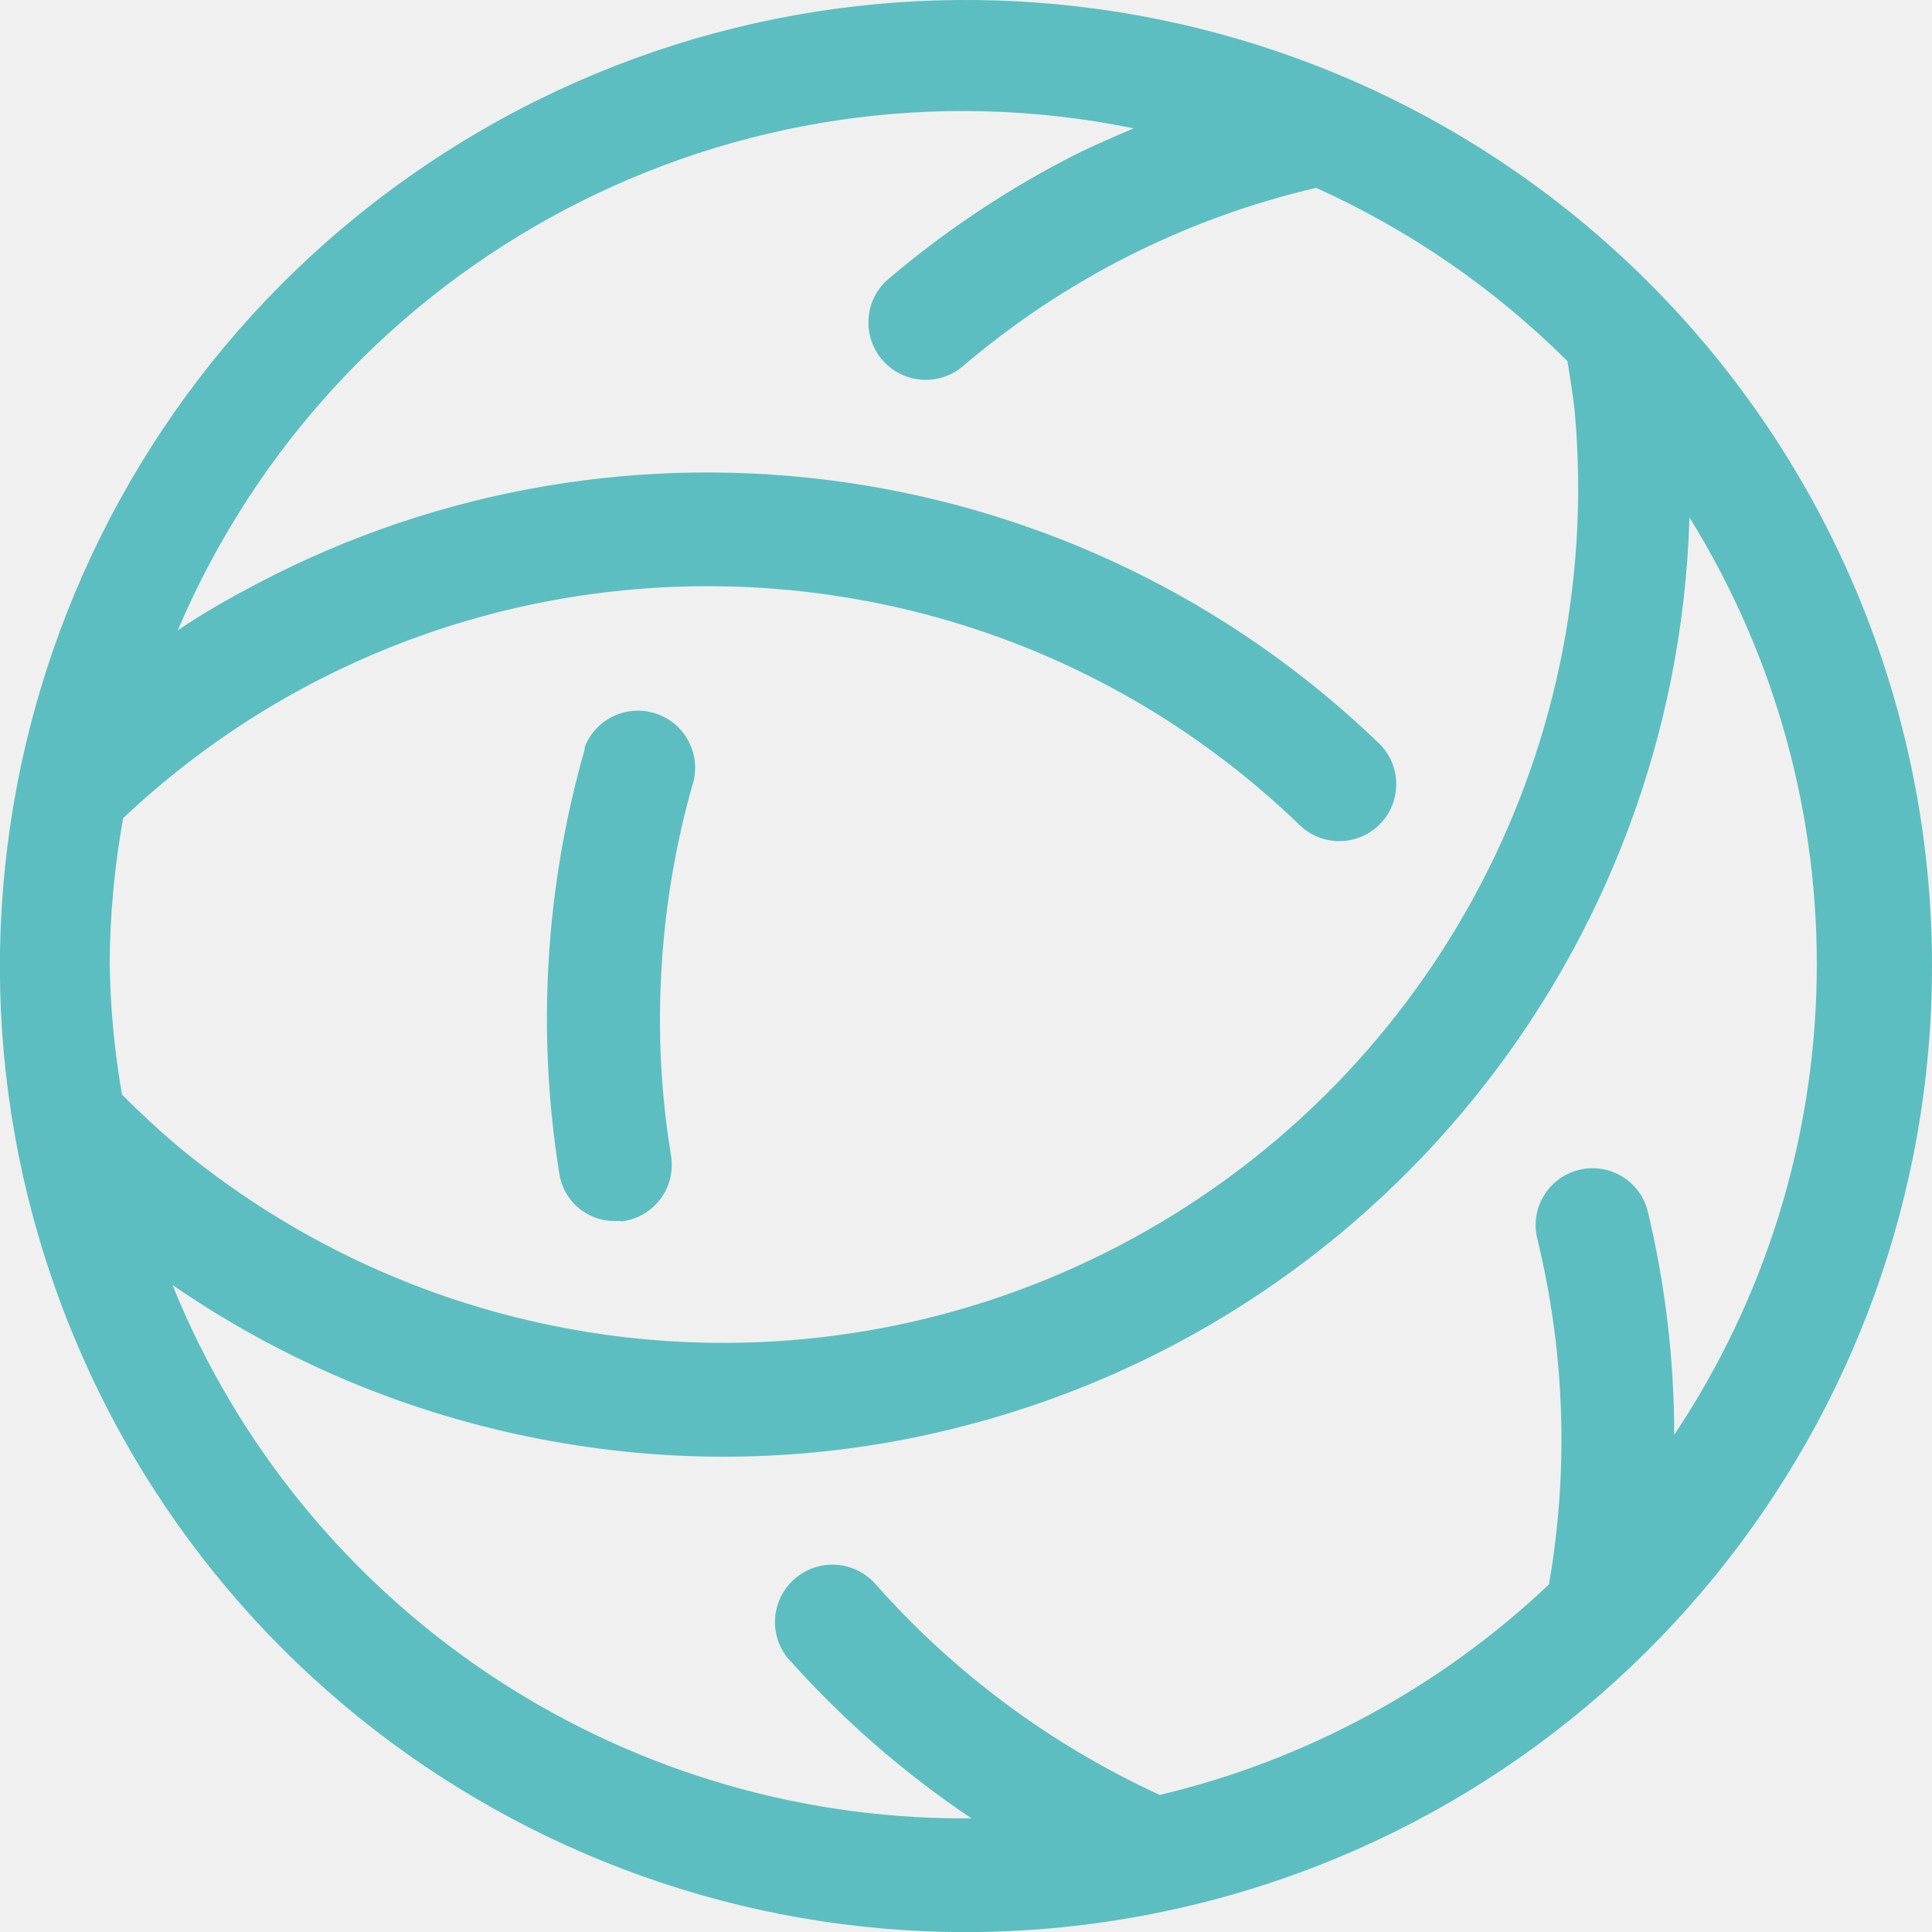
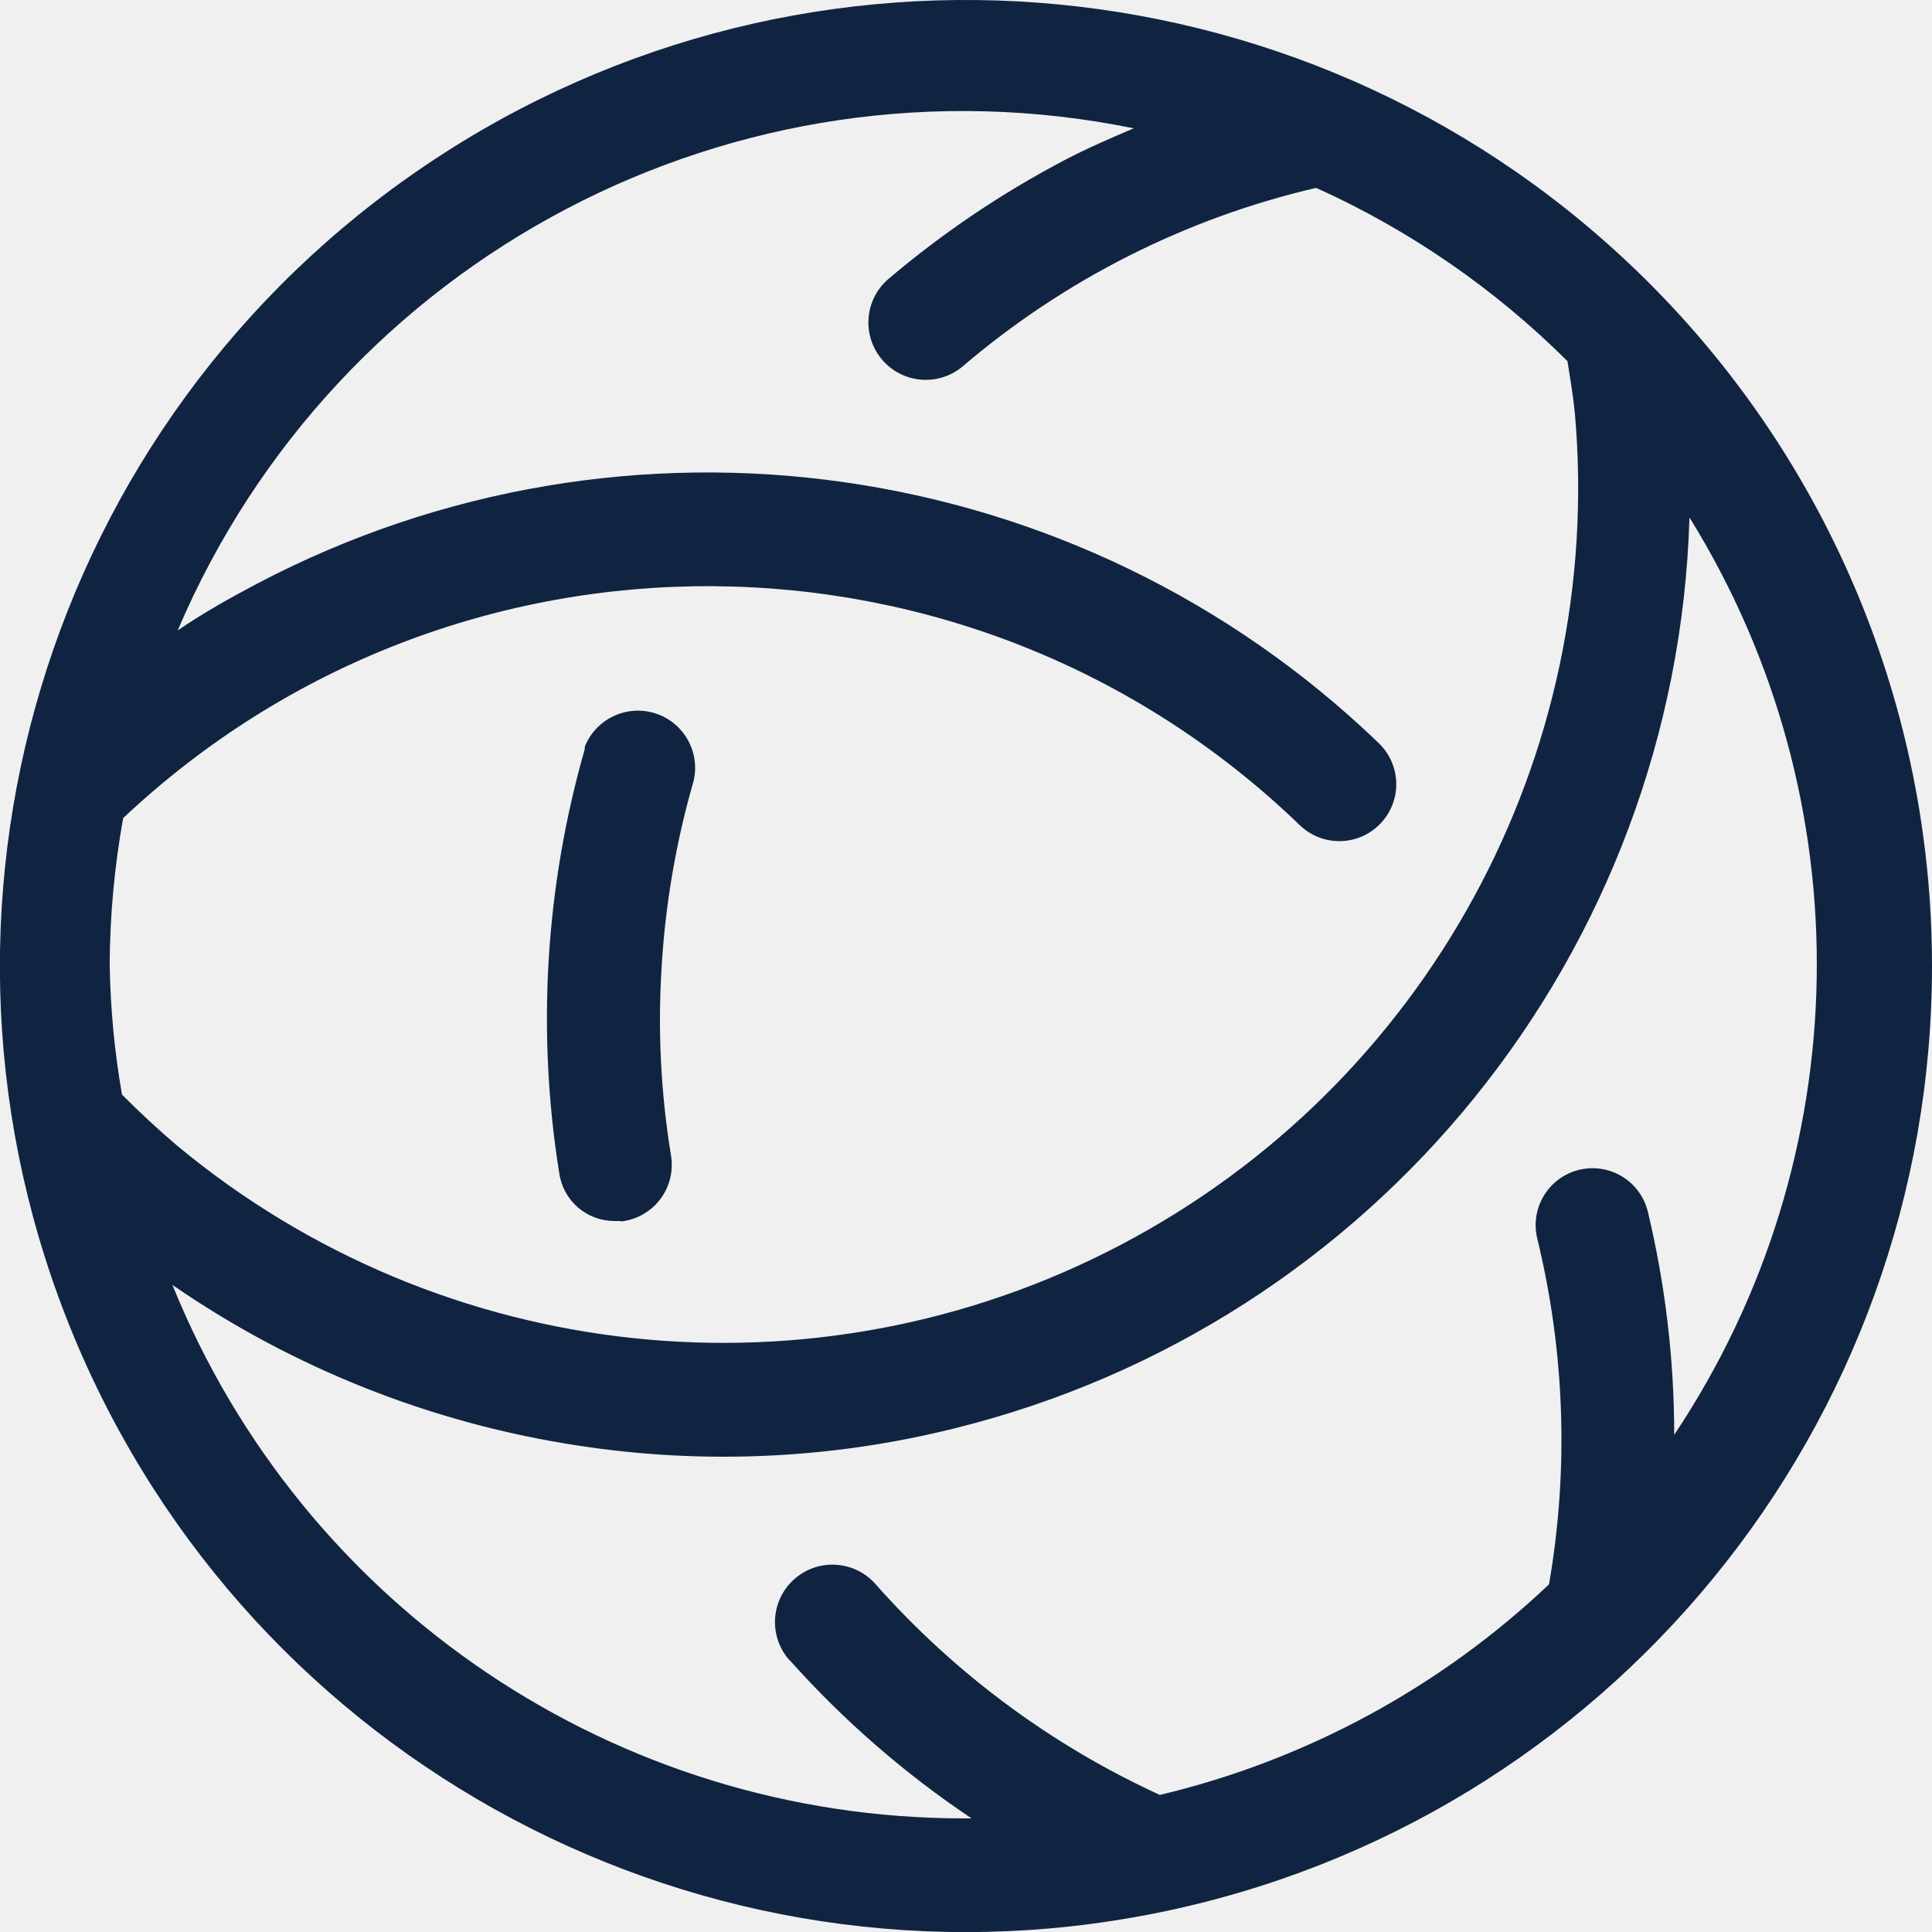
<svg xmlns="http://www.w3.org/2000/svg" id="Layer_1" data-name="Layer 1" width="65.88" height="65.88" viewBox="0 0 65.88 65.88" version="1.1">
  <defs id="defs4">
-     <style id="style2">.cls-1{fill:#5cbec1;}.cls-2{fill:#fff;}</style>
+     <style id="style2">.cls-1{fill:#102441;}.cls-2{fill:#fff;}</style>
  </defs>
  <g id="Group_28" data-name="Group 28" transform="translate(-33.12003,-54.18406)">
    <path id="Path_36" data-name="Path 36" class="cls-1" d="M 89.29,63.77 A 32.94,32.94 0 1 0 99,87.08 32.93,32.93 0 0 0 89.29,63.77 Z M 36.86,87.08 a 29,29 0 0 1 0.46,-5 29.08,29.08 0 0 1 40.12,0.24 1.941,1.941 0 0 0 2.7,-2.79 v 0 A 33,33 0 0 0 41.9,74.08 c -0.93,0.49 -1.84,1 -2.72,1.6 a 29.11,29.11 0 0 1 32.6,-17.12 c -0.8,0.34 -1.59,0.68 -2.37,1.09 a 33,33 0 0 0 -6,4.05 1.956,1.956 0 0 0 2.51,3 28.54,28.54 0 0 1 12.08,-6.11 29.11,29.11 0 0 1 8.57,5.91 c 0.09,0.58 0.19,1.16 0.25,1.75 a 29.15,29.15 0 0 1 -47.66,25 C 38.51,92.7 37.89,92.12 37.28,91.51 a 28.47,28.47 0 0 1 -0.42,-4.43 z m 52.45,8.42 a 1.94,1.94 0 1 0 -3.77,0.92 28.92,28.92 0 0 1 0.4,11.79 29.09,29.09 0 0 1 -13.27,7.18 29.21,29.21 0 0 1 -9.67,-7.16 1.959,1.959 0 0 0 -3,2.52 l 0.07,0.07 a 32.67,32.67 0 0 0 6.18,5.37 H 66 A 29.11,29.11 0 0 1 39,98 a 33.14,33.14 0 0 0 13.85,5.48 32.56,32.56 0 0 0 12.78,-0.58 33,33 0 0 0 25.1,-31.07 28.9,28.9 0 0 1 -0.52,31.28 32.78,32.78 0 0 0 -0.9,-7.61 z" />
    <path id="Path_37" data-name="Path 37" class="cls-1" d="m 52.83,95.36 a 1.91,1.91 0 0 0 1.25,0.46 h 0.16 a 0.3,0.3 0 0 0 0.16,0 1.94,1.94 0 0 0 1.6,-2.24 v 0 a 28.64,28.64 0 0 1 -0.32,-6.41 29.11,29.11 0 0 1 1.09,-6.35 1.95,1.95 0 0 0 -3.71,-1.17 v 0.08 a 33.34,33.34 0 0 0 -0.87,14.46 1.91,1.91 0 0 0 0.64,1.17 z" />
  </g>
</svg>
